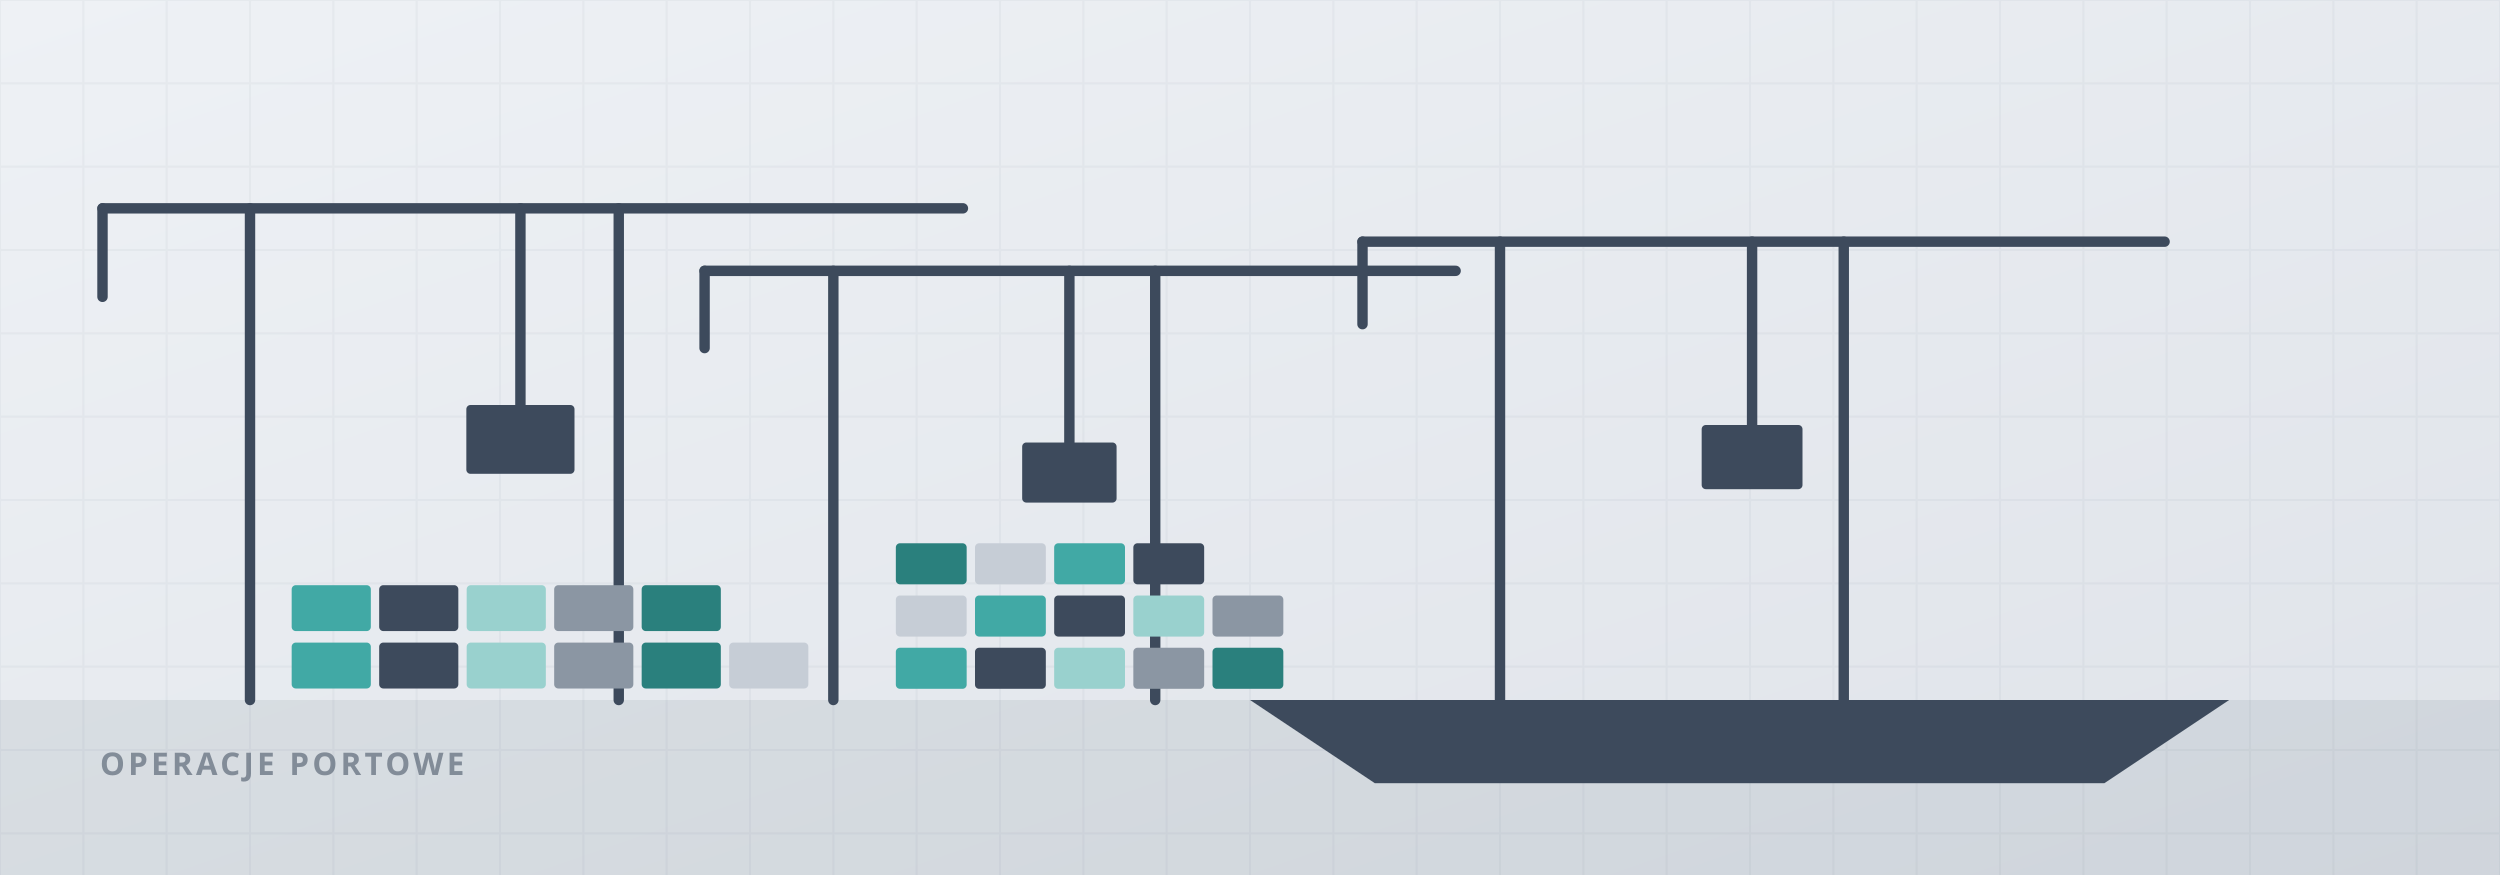
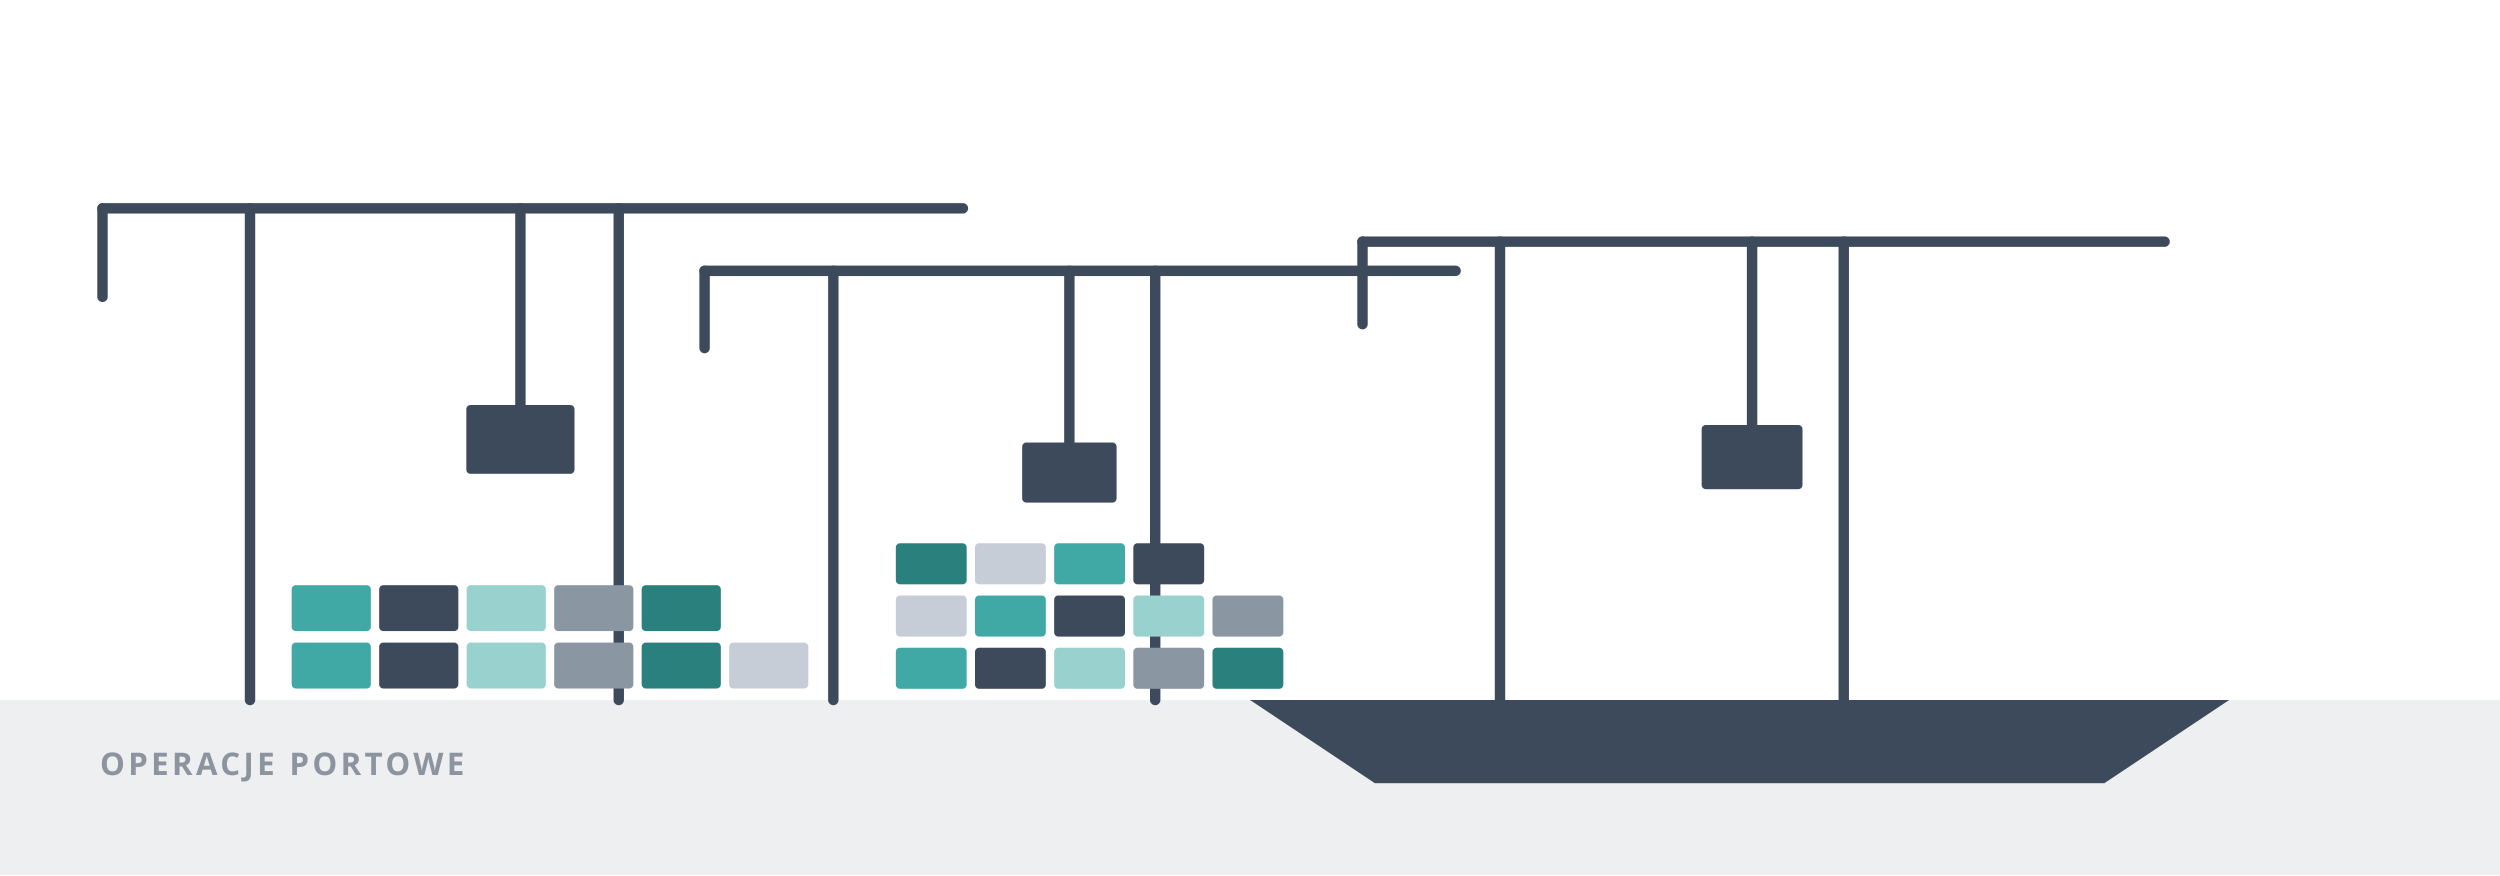
<svg xmlns="http://www.w3.org/2000/svg" viewBox="0 0 1200 420" width="1200" height="420" role="img">
  <defs>
    <linearGradient id="bg" x1="0" y1="0" x2="1" y2="1">
      <stop offset="0" stop-color="#eef1f5" />
      <stop offset="1" stop-color="#dfe3e9" />
    </linearGradient>
    <linearGradient id="tealg" x1="0" y1="0" x2="1" y2="1">
      <stop offset="0" stop-color="#99d1ce" />
      <stop offset="1" stop-color="#41a9a5" />
    </linearGradient>
    <linearGradient id="navyg" x1="0" y1="0" x2="0" y2="1">
      <stop offset="0" stop-color="#3d4a5c" />
      <stop offset="1" stop-color="#1f2d40" />
    </linearGradient>
  </defs>
-   <rect width="1200" height="420" fill="url(#bg)" />
-   <g stroke="#1f2d40" stroke-width="1" opacity="0.04">
-     <line x1="0" y1="0" x2="0" y2="420" />
-     <line x1="40" y1="0" x2="40" y2="420" />
-     <line x1="80" y1="0" x2="80" y2="420" />
-     <line x1="120" y1="0" x2="120" y2="420" />
-     <line x1="160" y1="0" x2="160" y2="420" />
-     <line x1="200" y1="0" x2="200" y2="420" />
-     <line x1="240" y1="0" x2="240" y2="420" />
-     <line x1="280" y1="0" x2="280" y2="420" />
-     <line x1="320" y1="0" x2="320" y2="420" />
-     <line x1="360" y1="0" x2="360" y2="420" />
-     <line x1="400" y1="0" x2="400" y2="420" />
-     <line x1="440" y1="0" x2="440" y2="420" />
-     <line x1="480" y1="0" x2="480" y2="420" />
-     <line x1="520" y1="0" x2="520" y2="420" />
-     <line x1="560" y1="0" x2="560" y2="420" />
-     <line x1="600" y1="0" x2="600" y2="420" />
-     <line x1="640" y1="0" x2="640" y2="420" />
-     <line x1="680" y1="0" x2="680" y2="420" />
-     <line x1="720" y1="0" x2="720" y2="420" />
-     <line x1="760" y1="0" x2="760" y2="420" />
-     <line x1="800" y1="0" x2="800" y2="420" />
-     <line x1="840" y1="0" x2="840" y2="420" />
-     <line x1="880" y1="0" x2="880" y2="420" />
-     <line x1="920" y1="0" x2="920" y2="420" />
-     <line x1="960" y1="0" x2="960" y2="420" />
-     <line x1="1000" y1="0" x2="1000" y2="420" />
-     <line x1="1040" y1="0" x2="1040" y2="420" />
-     <line x1="1080" y1="0" x2="1080" y2="420" />
-     <line x1="1120" y1="0" x2="1120" y2="420" />
-     <line x1="1160" y1="0" x2="1160" y2="420" />
-     <line x1="1200" y1="0" x2="1200" y2="420" />
-     <line x1="0" y1="0" x2="1200" y2="0" />
-     <line x1="0" y1="40" x2="1200" y2="40" />
-     <line x1="0" y1="80" x2="1200" y2="80" />
-     <line x1="0" y1="120" x2="1200" y2="120" />
-     <line x1="0" y1="160" x2="1200" y2="160" />
-     <line x1="0" y1="200" x2="1200" y2="200" />
-     <line x1="0" y1="240" x2="1200" y2="240" />
-     <line x1="0" y1="280" x2="1200" y2="280" />
-     <line x1="0" y1="320" x2="1200" y2="320" />
-     <line x1="0" y1="360" x2="1200" y2="360" />
-     <line x1="0" y1="400" x2="1200" y2="400" />
-   </g>
  <rect x="0" y="336" width="1200" height="84" fill="#1f2d40" opacity=".08" />
  <path d="M600 336 H1070 L1010.075 375.95 H659.925 Z" fill="#3d4a5c" />
  <g stroke="#3d4a5c" stroke-width="5" fill="none" stroke-linecap="round">
    <path d="M120 336 V100" />
    <path d="M297.0 336 V100" />
    <path d="M49.2 100 H462.2" />
    <path d="M49.2 100 V142.48" />
    <path d="M249.8 100 V194.4" />
  </g>
  <rect x="223.84" y="194.4" width="51.92" height="33.04" rx="2" fill="#3d4a5c" opacity="1" stroke="none" />
  <g stroke="#3d4a5c" stroke-width="5" fill="none" stroke-linecap="round">
    <path d="M400 336 V130" />
    <path d="M554.5 336 V130" />
    <path d="M338.2 130 H698.7" />
    <path d="M338.2 130 V167.08" />
    <path d="M513.3 130 V212.4" />
  </g>
  <rect x="490.64" y="212.4" width="45.32" height="28.84" rx="2" fill="#3d4a5c" opacity="1" stroke="none" />
  <g stroke="#3d4a5c" stroke-width="5" fill="none" stroke-linecap="round">
    <path d="M720 336 V116" />
    <path d="M885.0 336 V116" />
    <path d="M654.0 116 H1039.0" />
    <path d="M654.0 116 V155.6" />
    <path d="M841.0 116 V204.0" />
  </g>
  <rect x="816.8" y="204.0" width="48.4" height="30.8" rx="2" fill="#3d4a5c" opacity="1" stroke="none" />
  <rect x="140" y="308.44" width="38" height="22.04" rx="2" fill="#41a9a5" opacity="1" stroke="none" />
  <rect x="182" y="308.44" width="38" height="22.04" rx="2" fill="#3d4a5c" opacity="1" stroke="none" />
  <rect x="224" y="308.44" width="38" height="22.04" rx="2" fill="#99d1ce" opacity="1" stroke="none" />
  <rect x="266" y="308.44" width="38" height="22.04" rx="2" fill="#8b96a3" opacity="1" stroke="none" />
  <rect x="308" y="308.44" width="38" height="22.04" rx="2" fill="#2a807d" opacity="1" stroke="none" />
  <rect x="350" y="308.44" width="38" height="22.04" rx="2" fill="#c6cdd6" opacity="1" stroke="none" />
  <rect x="140" y="280.88" width="38" height="22.04" rx="2" fill="#41a9a5" opacity="1" stroke="none" />
  <rect x="182" y="280.88" width="38" height="22.04" rx="2" fill="#3d4a5c" opacity="1" stroke="none" />
  <rect x="224" y="280.88" width="38" height="22.04" rx="2" fill="#99d1ce" opacity="1" stroke="none" />
  <rect x="266" y="280.88" width="38" height="22.04" rx="2" fill="#8b96a3" opacity="1" stroke="none" />
  <rect x="308" y="280.88" width="38" height="22.04" rx="2" fill="#2a807d" opacity="1" stroke="none" />
  <rect x="430" y="310.92" width="34" height="19.72" rx="2" fill="#41a9a5" opacity="1" stroke="none" />
  <rect x="468" y="310.92" width="34" height="19.72" rx="2" fill="#3d4a5c" opacity="1" stroke="none" />
  <rect x="506" y="310.92" width="34" height="19.72" rx="2" fill="#99d1ce" opacity="1" stroke="none" />
  <rect x="544" y="310.92" width="34" height="19.72" rx="2" fill="#8b96a3" opacity="1" stroke="none" />
  <rect x="582" y="310.92" width="34" height="19.72" rx="2" fill="#2a807d" opacity="1" stroke="none" />
  <rect x="430" y="285.84" width="34" height="19.72" rx="2" fill="#c6cdd6" opacity="1" stroke="none" />
  <rect x="468" y="285.84" width="34" height="19.72" rx="2" fill="#41a9a5" opacity="1" stroke="none" />
  <rect x="506" y="285.84" width="34" height="19.72" rx="2" fill="#3d4a5c" opacity="1" stroke="none" />
  <rect x="544" y="285.84" width="34" height="19.72" rx="2" fill="#99d1ce" opacity="1" stroke="none" />
  <rect x="582" y="285.84" width="34" height="19.72" rx="2" fill="#8b96a3" opacity="1" stroke="none" />
  <rect x="430" y="260.76" width="34" height="19.72" rx="2" fill="#2a807d" opacity="1" stroke="none" />
  <rect x="468" y="260.76" width="34" height="19.72" rx="2" fill="#c6cdd6" opacity="1" stroke="none" />
  <rect x="506" y="260.76" width="34" height="19.72" rx="2" fill="#41a9a5" opacity="1" stroke="none" />
  <rect x="544" y="260.76" width="34" height="19.72" rx="2" fill="#3d4a5c" opacity="1" stroke="none" />
  <text x="48" y="372" font-family="Poppins,Segoe UI,sans-serif" font-size="15" font-weight="600" letter-spacing="1.6" fill="#3d4a5c" opacity=".55">OPERACJE PORTOWE</text>
</svg>
